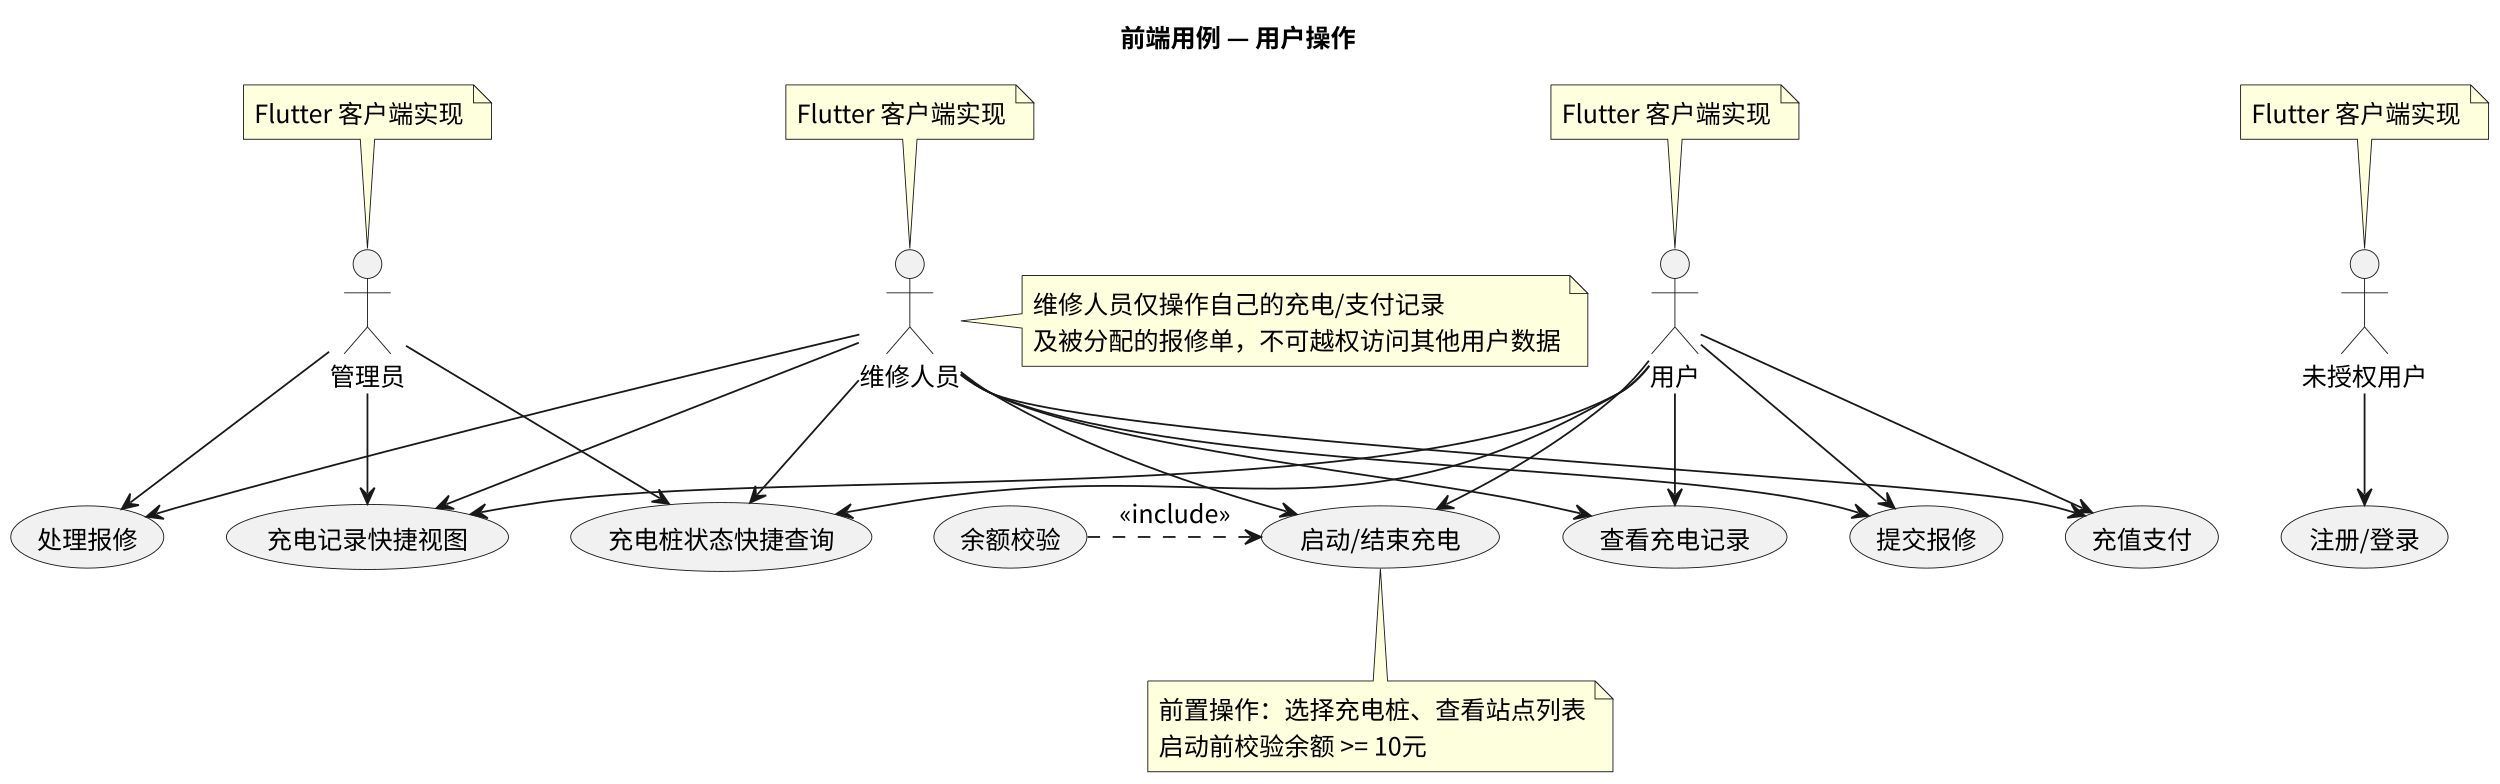
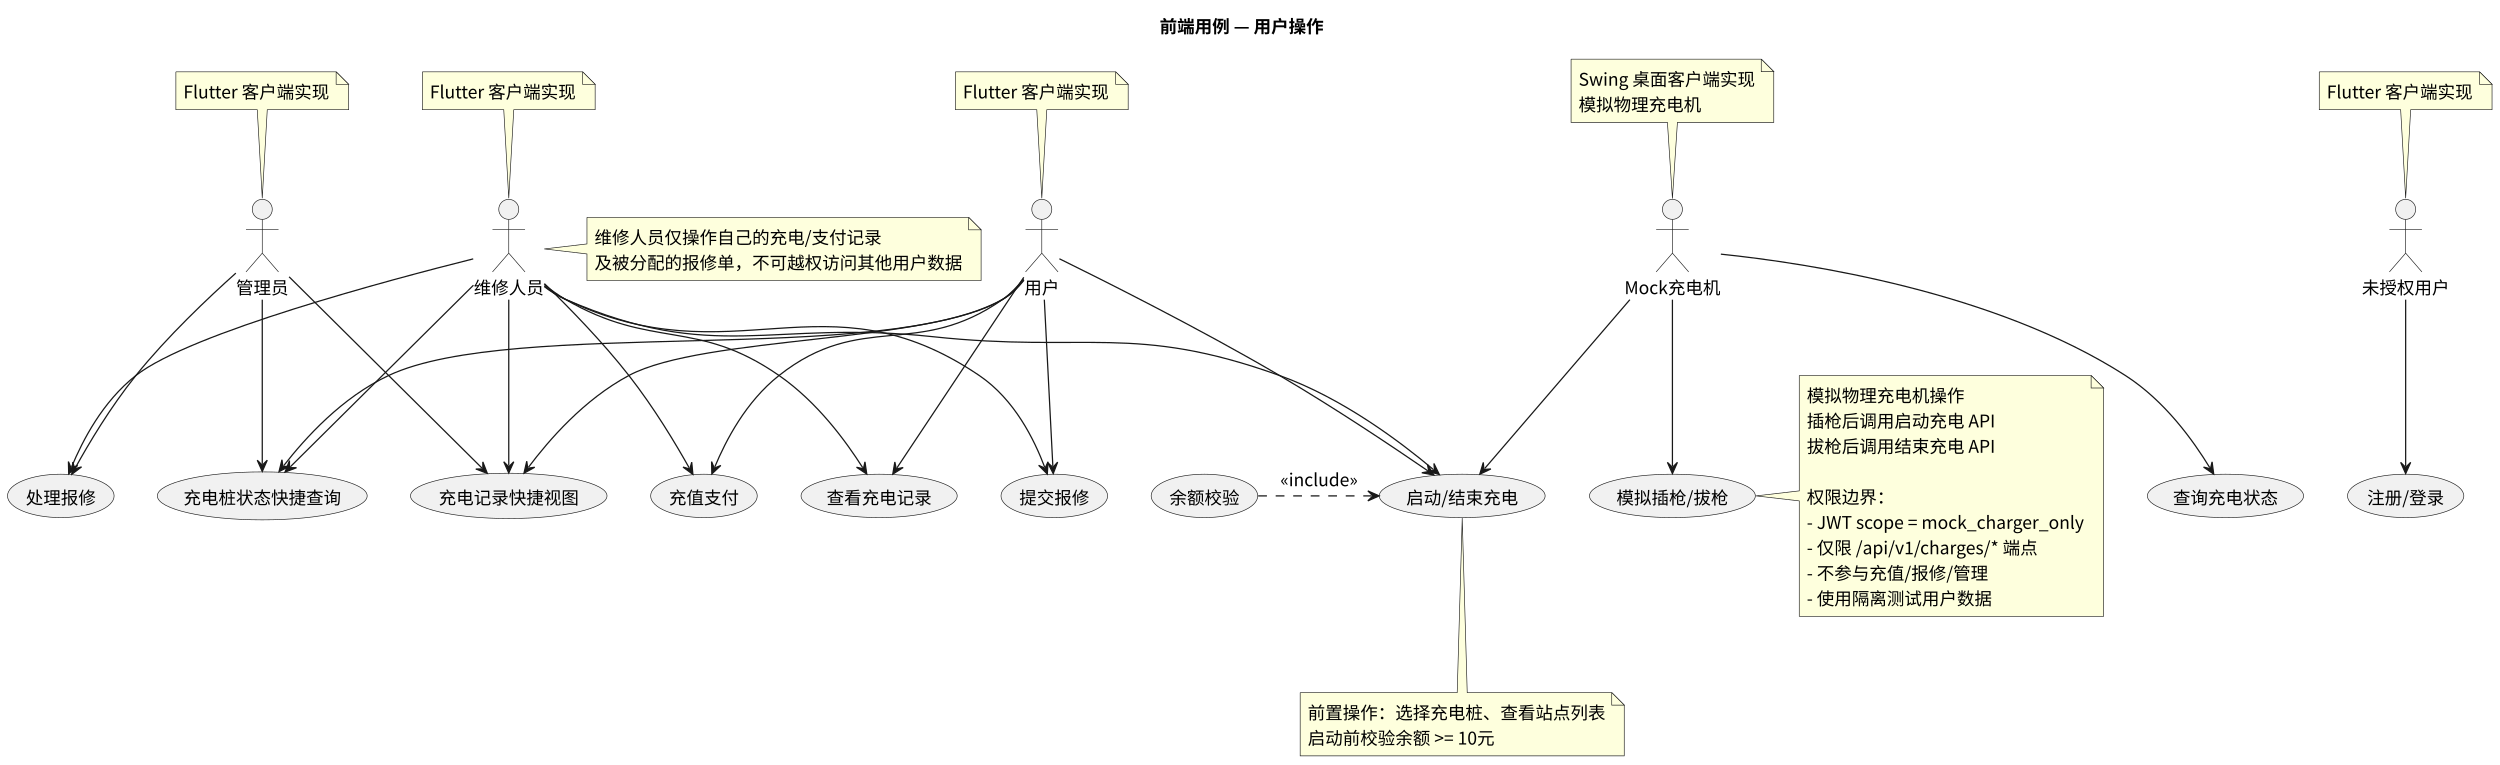
- <svg xmlns="http://www.w3.org/2000/svg" contentStyleType="text/css" data-diagram-type="DESCRIPTION" height="436px" preserveAspectRatio="none" style="width:1392px;height:436px;background:#FFFFFF;" version="1.1" viewBox="0 0 1392 436" width="1392px" zoomAndPan="magnify">
+ <svg xmlns="http://www.w3.org/2000/svg" contentStyleType="text/css" data-diagram-type="DESCRIPTION" height="611px" preserveAspectRatio="none" style="width:1998px;height:611px;background:#FFFFFF;" version="1.1" viewBox="0 0 1998 611" width="1998px" zoomAndPan="magnify">
  <defs />
  <g>
    <g class="title" data-source-line="3">
-       <text fill="#000000" font-family="Noto Sans CJK SC" font-size="14" font-weight="bold" lengthAdjust="spacing" textLength="131.067" x="623.787" y="26.24">前端用例 — 用户操作</text>
+       <text fill="#000000" font-family="Noto Sans CJK SC" font-size="14" font-weight="bold" lengthAdjust="spacing" textLength="131.067" x="926.787" y="26.24">前端用例 — 用户操作</text>
    </g>
    <g class="entity" data-entity="G" data-source-line="6" data-uid="ent0002" id="entity_G">
-       <ellipse cx="1316.6" cy="147.042" fill="#F1F1F1" rx="8" ry="8" style="stroke:#181818;stroke-width:0.5;" />
-       <path d="M1316.6,155.042 L1316.6,182.042 M1303.6,163.042 L1329.6,163.042 M1316.6,182.042 L1303.6,197.042 M1316.6,182.042 L1329.6,197.042" fill="none" style="stroke:#181818;stroke-width:0.5;" />
-       <text fill="#000000" font-family="Noto Sans CJK SC" font-size="14" lengthAdjust="spacing" textLength="70" x="1281.6" y="214.782">未授权用户</text>
+       <ellipse cx="1922.6" cy="167.322" fill="#F1F1F1" rx="8" ry="8" style="stroke:#181818;stroke-width:0.5;" />
+       <path d="M1922.6,175.322 L1922.6,202.322 M1909.6,183.322 L1935.6,183.322 M1922.6,202.322 L1909.6,217.322 M1922.6,202.322 L1935.6,217.322" fill="none" style="stroke:#181818;stroke-width:0.5;" />
+       <text fill="#000000" font-family="Noto Sans CJK SC" font-size="14" lengthAdjust="spacing" textLength="70" x="1887.6" y="235.062">未授权用户</text>
    </g>
    <g class="entity" data-entity="U" data-source-line="7" data-uid="ent0003" id="entity_U">
-       <ellipse cx="932.6" cy="147.042" fill="#F1F1F1" rx="8" ry="8" style="stroke:#181818;stroke-width:0.5;" />
-       <path d="M932.6,155.042 L932.6,182.042 M919.6,163.042 L945.6,163.042 M932.6,182.042 L919.6,197.042 M932.6,182.042 L945.6,197.042" fill="none" style="stroke:#181818;stroke-width:0.5;" />
-       <text fill="#000000" font-family="Noto Sans CJK SC" font-size="14" lengthAdjust="spacing" textLength="28" x="918.6" y="214.782">用户</text>
+       <ellipse cx="832.6" cy="167.322" fill="#F1F1F1" rx="8" ry="8" style="stroke:#181818;stroke-width:0.5;" />
+       <path d="M832.6,175.322 L832.6,202.322 M819.6,183.322 L845.6,183.322 M832.6,202.322 L819.6,217.322 M832.6,202.322 L845.6,217.322" fill="none" style="stroke:#181818;stroke-width:0.5;" />
+       <text fill="#000000" font-family="Noto Sans CJK SC" font-size="14" lengthAdjust="spacing" textLength="28" x="818.6" y="235.062">用户</text>
    </g>
    <g class="entity" data-entity="M" data-source-line="8" data-uid="ent0004" id="entity_M">
-       <ellipse cx="506.6" cy="147.042" fill="#F1F1F1" rx="8" ry="8" style="stroke:#181818;stroke-width:0.5;" />
-       <path d="M506.6,155.042 L506.6,182.042 M493.6,163.042 L519.6,163.042 M506.6,182.042 L493.6,197.042 M506.6,182.042 L519.6,197.042" fill="none" style="stroke:#181818;stroke-width:0.5;" />
-       <text fill="#000000" font-family="Noto Sans CJK SC" font-size="14" lengthAdjust="spacing" textLength="56" x="478.6" y="214.782">维修人员</text>
+       <ellipse cx="406.6" cy="167.322" fill="#F1F1F1" rx="8" ry="8" style="stroke:#181818;stroke-width:0.5;" />
+       <path d="M406.6,175.322 L406.6,202.322 M393.6,183.322 L419.6,183.322 M406.6,202.322 L393.6,217.322 M406.6,202.322 L419.6,217.322" fill="none" style="stroke:#181818;stroke-width:0.5;" />
+       <text fill="#000000" font-family="Noto Sans CJK SC" font-size="14" lengthAdjust="spacing" textLength="56" x="378.6" y="235.062">维修人员</text>
    </g>
    <g class="entity" data-entity="A" data-source-line="9" data-uid="ent0005" id="entity_A">
-       <ellipse cx="204.6" cy="147.042" fill="#F1F1F1" rx="8" ry="8" style="stroke:#181818;stroke-width:0.5;" />
-       <path d="M204.6,155.042 L204.6,182.042 M191.6,163.042 L217.6,163.042 M204.6,182.042 L191.6,197.042 M204.6,182.042 L217.6,197.042" fill="none" style="stroke:#181818;stroke-width:0.5;" />
-       <text fill="#000000" font-family="Noto Sans CJK SC" font-size="14" lengthAdjust="spacing" textLength="42" x="183.6" y="214.782">管理员</text>
-     </g>
-     <g class="entity" data-entity="GMN6" data-source-line="11" data-uid="ent0007" id="entity_GMN6">
-       <path d="M1247.56,47.272 L1247.56,77.544 A0,0 0 0 0 1247.56,77.544 L1312.6,77.544 L1316.6,138.322 L1320.6,77.544 L1385.641,77.544 A0,0 0 0 0 1385.641,77.544 L1385.641,57.272 L1375.641,47.272 L1247.56,47.272 A0,0 0 0 0 1247.56,47.272" fill="#FEFFDD" style="stroke:#181818;stroke-width:0.5;" />
-       <path d="M1375.641,47.272 L1375.641,57.272 L1385.641,57.272 L1375.641,47.272" fill="#FEFFDD" style="stroke:#181818;stroke-width:0.5;" />
-       <text fill="#000000" font-family="Noto Sans CJK SC" font-size="14" lengthAdjust="spacing" textLength="117.082" x="1253.56" y="68.512">Flutter 客户端实现</text>
-     </g>
-     <g class="entity" data-entity="GMN9" data-source-line="12" data-uid="ent0010" id="entity_GMN9">
-       <path d="M863.56,47.272 L863.56,77.544 A0,0 0 0 0 863.56,77.544 L928.6,77.544 L932.6,138.322 L936.6,77.544 L1001.641,77.544 A0,0 0 0 0 1001.641,77.544 L1001.641,57.272 L991.641,47.272 L863.56,47.272 A0,0 0 0 0 863.56,47.272" fill="#FEFFDD" style="stroke:#181818;stroke-width:0.5;" />
-       <path d="M991.641,47.272 L991.641,57.272 L1001.641,57.272 L991.641,47.272" fill="#FEFFDD" style="stroke:#181818;stroke-width:0.5;" />
-       <text fill="#000000" font-family="Noto Sans CJK SC" font-size="14" lengthAdjust="spacing" textLength="117.082" x="869.56" y="68.512">Flutter 客户端实现</text>
-     </g>
-     <g class="entity" data-entity="GMN12" data-source-line="13" data-uid="ent0013" id="entity_GMN12">
-       <path d="M437.56,47.272 L437.56,77.544 A0,0 0 0 0 437.56,77.544 L502.6,77.544 L506.6,138.322 L510.6,77.544 L575.641,77.544 A0,0 0 0 0 575.641,77.544 L575.641,57.272 L565.641,47.272 L437.56,47.272 A0,0 0 0 0 437.56,47.272" fill="#FEFFDD" style="stroke:#181818;stroke-width:0.5;" />
-       <path d="M565.641,47.272 L565.641,57.272 L575.641,57.272 L565.641,47.272" fill="#FEFFDD" style="stroke:#181818;stroke-width:0.5;" />
-       <text fill="#000000" font-family="Noto Sans CJK SC" font-size="14" lengthAdjust="spacing" textLength="117.082" x="443.56" y="68.512">Flutter 客户端实现</text>
-     </g>
-     <g class="entity" data-entity="GMN15" data-source-line="14" data-uid="ent0016" id="entity_GMN15">
-       <path d="M135.56,47.272 L135.56,77.544 A0,0 0 0 0 135.56,77.544 L200.6,77.544 L204.6,138.322 L208.6,77.544 L273.642,77.544 A0,0 0 0 0 273.642,77.544 L273.642,57.272 L263.642,47.272 L135.56,47.272 A0,0 0 0 0 135.56,47.272" fill="#FEFFDD" style="stroke:#181818;stroke-width:0.5;" />
-       <path d="M263.642,47.272 L263.642,57.272 L273.642,57.272 L263.642,47.272" fill="#FEFFDD" style="stroke:#181818;stroke-width:0.5;" />
-       <text fill="#000000" font-family="Noto Sans CJK SC" font-size="14" lengthAdjust="spacing" textLength="117.082" x="141.56" y="68.512">Flutter 客户端实现</text>
-     </g>
-     <g class="entity" data-entity="LOG" data-source-line="16" data-uid="ent0018" id="entity_LOG">
-       <ellipse cx="1316.598" cy="298.996" fill="#F1F1F1" rx="46.478" ry="17.334" style="stroke:#181818;stroke-width:0.5;" />
-       <text fill="#000000" font-family="Noto Sans CJK SC" font-size="14" lengthAdjust="spacing" textLength="61.488" x="1285.854" y="305.632">注册/登录</text>
-     </g>
-     <g class="entity" data-entity="CS" data-source-line="17" data-uid="ent0019" id="entity_CS">
-       <ellipse cx="768.597" cy="298.996" fill="#F1F1F1" rx="66.277" ry="17.334" style="stroke:#181818;stroke-width:0.5;" />
-       <text fill="#000000" font-family="Noto Sans CJK SC" font-size="14" lengthAdjust="spacing" textLength="89.488" x="723.854" y="305.632">启动/结束充电</text>
-     </g>
-     <g class="entity" data-entity="BC" data-source-line="18" data-uid="ent0020" id="entity_BC">
-       <ellipse cx="562.598" cy="298.996" fill="#F1F1F1" rx="42.598" ry="17.334" style="stroke:#181818;stroke-width:0.5;" />
-       <text fill="#000000" font-family="Noto Sans CJK SC" font-size="14" lengthAdjust="spacing" textLength="56" x="534.598" y="305.632">余额校验</text>
-     </g>
-     <g class="entity" data-entity="PAY" data-source-line="19" data-uid="ent0021" id="entity_PAY">
-       <ellipse cx="1192.598" cy="298.996" fill="#F1F1F1" rx="42.598" ry="17.334" style="stroke:#181818;stroke-width:0.5;" />
-       <text fill="#000000" font-family="Noto Sans CJK SC" font-size="14" lengthAdjust="spacing" textLength="56" x="1164.598" y="305.632">充值支付</text>
-     </g>
-     <g class="entity" data-entity="VCR" data-source-line="20" data-uid="ent0022" id="entity_VCR">
-       <ellipse cx="932.597" cy="298.996" fill="#F1F1F1" rx="62.397" ry="17.334" style="stroke:#181818;stroke-width:0.5;" />
-       <text fill="#000000" font-family="Noto Sans CJK SC" font-size="14" lengthAdjust="spacing" textLength="84" x="890.597" y="305.632">查看充电记录</text>
-     </g>
-     <g class="entity" data-entity="SRT" data-source-line="21" data-uid="ent0023" id="entity_SRT">
-       <ellipse cx="1072.598" cy="298.996" fill="#F1F1F1" rx="42.598" ry="17.334" style="stroke:#181818;stroke-width:0.5;" />
-       <text fill="#000000" font-family="Noto Sans CJK SC" font-size="14" lengthAdjust="spacing" textLength="56" x="1044.598" y="305.632">提交报修</text>
-     </g>
-     <g class="entity" data-entity="HR" data-source-line="22" data-uid="ent0024" id="entity_HR">
-       <ellipse cx="48.598" cy="298.996" fill="#F1F1F1" rx="42.598" ry="17.334" style="stroke:#181818;stroke-width:0.5;" />
-       <text fill="#000000" font-family="Noto Sans CJK SC" font-size="14" lengthAdjust="spacing" textLength="56" x="20.598" y="305.632">处理报修</text>
-     </g>
-     <g class="entity" data-entity="QV" data-source-line="23" data-uid="ent0025" id="entity_QV">
-       <ellipse cx="204.598" cy="298.987" fill="#F1F1F1" rx="78.528" ry="18.105" style="stroke:#181818;stroke-width:0.5;" />
-       <text fill="#000000" font-family="Noto Sans CJK SC" font-size="14" lengthAdjust="spacing" textLength="111.999" x="148.598" y="305.623">充电记录快捷视图</text>
-     </g>
-     <g class="entity" data-entity="QC" data-source-line="24" data-uid="ent0026" id="entity_QC">
-       <ellipse cx="401.604" cy="298.993" fill="#F1F1F1" rx="83.854" ry="19.171" style="stroke:#181818;stroke-width:0.5;" />
-       <text fill="#000000" font-family="Noto Sans CJK SC" font-size="14" lengthAdjust="spacing" textLength="125.999" x="338.604" y="305.629">充电桩状态快捷查询</text>
-     </g>
-     <g class="entity" data-entity="GMN39" data-source-line="38" data-uid="ent0040" id="entity_GMN39">
-       <path d="M569.1,153.412 L569.1,174.682 L534.96,178.682 L569.1,182.682 L569.1,203.956 A0,0 0 0 0 569.1,203.956 L884.099,203.956 A0,0 0 0 0 884.099,203.956 L884.099,163.412 L874.099,153.412 L569.1,153.412 A0,0 0 0 0 569.1,153.412" fill="#FEFFDD" style="stroke:#181818;stroke-width:0.5;" />
-       <path d="M874.099,153.412 L874.099,163.412 L884.099,163.412 L874.099,153.412" fill="#FEFFDD" style="stroke:#181818;stroke-width:0.5;" />
-       <text fill="#000000" font-family="Noto Sans CJK SC" font-size="14" lengthAdjust="spacing" textLength="229.487" x="575.1" y="174.652">维修人员仅操作自己的充电/支付记录</text>
-       <text fill="#000000" font-family="Noto Sans CJK SC" font-size="14" lengthAdjust="spacing" textLength="293.999" x="575.1" y="194.924">及被分配的报修单，不可越权访问其他用户数据</text>
-     </g>
-     <g class="entity" data-entity="GMN44" data-source-line="40" data-uid="ent0045" id="entity_GMN44">
-       <path d="M639.1,379.162 L639.1,429.706 A0,0 0 0 0 639.1,429.706 L898.099,429.706 A0,0 0 0 0 898.099,429.706 L898.099,389.162 L888.099,379.162 L772.6,379.162 L768.6,316.612 L764.6,379.162 L639.1,379.162 A0,0 0 0 0 639.1,379.162" fill="#FEFFDD" style="stroke:#181818;stroke-width:0.5;" />
-       <path d="M888.099,379.162 L888.099,389.162 L898.099,389.162 L888.099,379.162" fill="#FEFFDD" style="stroke:#181818;stroke-width:0.5;" />
-       <text fill="#000000" font-family="Noto Sans CJK SC" font-size="14" lengthAdjust="spacing" textLength="237.999" x="645.1" y="400.402">前置操作：选择充电桩、查看站点列表</text>
-       <text fill="#000000" font-family="Noto Sans CJK SC" font-size="14" lengthAdjust="spacing" textLength="149.351" x="645.1" y="420.674">启动前校验余额 &gt;= 10元</text>
-     </g>
-     <g class="link" data-entity-1="G" data-entity-2="LOG" data-source-line="26" data-uid="lnk27" id="link_G_LOG">
-       <path d="M1316.6,219.072 C1316.6,240.182 1316.6,259.082 1316.6,275.182" fill="none" id="G-to-LOG" style="stroke:#181818;stroke-width:1;" />
-       <polygon fill="#181818" points="1316.6,281.182,1320.6,272.182,1316.6,276.182,1312.6,272.182,1316.6,281.182" style="stroke:#181818;stroke-width:1;" />
-     </g>
-     <g class="link" data-entity-1="U" data-entity-2="CS" data-source-line="27" data-uid="lnk28" id="link_U_CS">
-       <path d="M918.12,200.822 C913.29,207.032 907.6,213.562 901.6,218.812 C870.36,246.162 833.755,266.665 805.385,280.745" fill="none" id="U-to-CS" style="stroke:#181818;stroke-width:1;" />
-       <polygon fill="#181818" points="800.01,283.412,809.85,282.994,804.489,281.189,806.293,275.828,800.01,283.412" style="stroke:#181818;stroke-width:1;" />
-     </g>
-     <g class="link" data-entity-1="U" data-entity-2="PAY" data-source-line="28" data-uid="lnk29" id="link_U_PAY">
-       <path d="M946.95,186.212 C988.57,205.152 1104.419,257.867 1159.439,282.897" fill="none" id="U-to-PAY" style="stroke:#181818;stroke-width:1;" />
-       <polygon fill="#181818" points="1164.9,285.382,1158.364,278.014,1160.349,283.312,1155.052,285.296,1164.9,285.382" style="stroke:#181818;stroke-width:1;" />
-     </g>
-     <g class="link" data-entity-1="U" data-entity-2="VCR" data-source-line="29" data-uid="lnk30" id="link_U_VCR">
-       <path d="M932.6,219.072 C932.6,240.182 932.6,259.082 932.6,275.182" fill="none" id="U-to-VCR" style="stroke:#181818;stroke-width:1;" />
-       <polygon fill="#181818" points="932.6,281.182,936.6,272.182,932.6,276.182,928.6,272.182,932.6,281.182" style="stroke:#181818;stroke-width:1;" />
-     </g>
-     <g class="link" data-entity-1="U" data-entity-2="SRT" data-source-line="30" data-uid="lnk31" id="link_U_SRT">
-       <path d="M947.05,191.892 C972.9,213.742 1022.367,255.539 1050.367,279.199" fill="none" id="U-to-SRT" style="stroke:#181818;stroke-width:1;" />
-       <polygon fill="#181818" points="1054.95,283.072,1050.657,274.208,1051.131,279.845,1045.494,280.318,1054.95,283.072" style="stroke:#181818;stroke-width:1;" />
-     </g>
-     <g class="link" data-entity-1="U" data-entity-2="QV" data-source-line="31" data-uid="lnk32" id="link_U_QV">
-       <path d="M918.39,203.802 C913.78,209.642 908.14,215.232 901.6,218.812 C783.86,283.292 433.45,260.542 300.6,279.812 C288.09,281.632 280.63,282.841 267.98,285.18" fill="none" id="U-to-QV" style="stroke:#181818;stroke-width:1;" />
-       <polygon fill="#181818" points="262.08,286.272,271.657,288.568,266.997,285.362,270.202,280.702,262.08,286.272" style="stroke:#181818;stroke-width:1;" />
-     </g>
-     <g class="link" data-entity-1="U" data-entity-2="QC" data-source-line="32" data-uid="lnk33" id="link_U_QC">
-       <path d="M918.27,203.582 C913.66,209.422 908.04,215.072 901.6,218.812 C746.48,308.932 679.56,250.372 502.6,279.812 C490.65,281.802 483.827,282.971 471.577,285.151" fill="none" id="U-to-QC" style="stroke:#181818;stroke-width:1;" />
-       <polygon fill="#181818" points="465.67,286.202,475.232,288.563,470.593,285.326,473.83,280.687,465.67,286.202" style="stroke:#181818;stroke-width:1;" />
-     </g>
-     <g class="link" data-entity-1="M" data-entity-2="CS" data-source-line="33" data-uid="lnk34" id="link_M_CS">
-       <path d="M534.93,207.022 C540.22,211.322 545.89,215.452 551.6,218.812 C606.35,251.102 670.707,272.163 716.187,284.733" fill="none" id="M-to-CS" style="stroke:#181818;stroke-width:1;" />
-       <polygon fill="#181818" points="721.97,286.332,714.361,280.079,717.151,285,712.23,287.79,721.97,286.332" style="stroke:#181818;stroke-width:1;" />
-     </g>
-     <g class="link" data-entity-1="M" data-entity-2="PAY" data-source-line="34" data-uid="lnk35" id="link_M_PAY">
-       <path d="M535.07,208.822 C540.22,212.762 545.81,216.302 551.6,218.812 C611.12,244.702 1068.97,266.962 1132.6,279.812 C1141.88,281.692 1146.04,282.644 1155.07,285.394" fill="none" id="M-to-PAY" style="stroke:#181818;stroke-width:1;" />
-       <polygon fill="#181818" points="1160.81,287.142,1153.366,280.693,1156.027,285.685,1151.035,288.346,1160.81,287.142" style="stroke:#181818;stroke-width:1;" />
-     </g>
-     <g class="link" data-entity-1="M" data-entity-2="VCR" data-source-line="35" data-uid="lnk36" id="link_M_VCR">
-       <path d="M535.04,208.152 C540.23,212.222 545.84,215.982 551.6,218.812 C612.82,248.982 785.87,265.482 852.6,279.812 C863.32,282.122 868.979,283.355 879.828,285.815" fill="none" id="M-to-VCR" style="stroke:#181818;stroke-width:1;" />
-       <polygon fill="#181818" points="885.68,287.142,877.787,281.251,880.804,286.036,876.018,289.053,885.68,287.142" style="stroke:#181818;stroke-width:1;" />
-     </g>
-     <g class="link" data-entity-1="M" data-entity-2="SRT" data-source-line="36" data-uid="lnk37" id="link_M_SRT">
-       <path d="M534.88,208.492 C540.09,212.522 545.75,216.182 551.6,218.812 C645.8,261.302 911.59,257.992 1012.6,279.812 C1021.75,281.792 1025.777,282.753 1034.727,285.463" fill="none" id="M-to-SRT" style="stroke:#181818;stroke-width:1;" />
-       <polygon fill="#181818" points="1040.47,287.202,1033.015,280.765,1035.685,285.753,1030.697,288.422,1040.47,287.202" style="stroke:#181818;stroke-width:1;" />
-     </g>
-     <g class="link" data-entity-1="M" data-entity-2="HR" data-source-line="37" data-uid="lnk38" id="link_M_HR">
-       <path d="M478.49,186.262 C413.26,201.652 246.61,241.582 108.6,279.812 C99.79,282.262 96.042,283.31 87.272,285.97" fill="none" id="M-to-HR" style="stroke:#181818;stroke-width:1;" />
-       <polygon fill="#181818" points="81.53,287.712,91.304,288.928,86.315,286.261,88.982,281.272,81.53,287.712" style="stroke:#181818;stroke-width:1;" />
-     </g>
-     <g class="link" data-entity-1="BC" data-entity-2="CS" data-source-line="39" data-uid="lnk43" id="link_BC_CS">
-       <path d="M605.53,298.992 C633.48,298.992 664.49,298.992 696.19,298.992" fill="none" id="BC-to-CS" style="stroke:#181818;stroke-width:1;stroke-dasharray:7,7;" />
-       <polygon fill="#181818" points="702.19,298.992,693.19,294.992,697.19,298.992,693.19,302.992,702.19,298.992" style="stroke:#181818;stroke-width:1;" />
-       <text fill="#000000" font-family="Noto Sans CJK SC" font-size="14" lengthAdjust="spacing" textLength="61.852" x="623.26" y="291.232">«include»</text>
-     </g>
-     <g class="link" data-entity-1="M" data-entity-2="QV" data-source-line="41" data-uid="lnk47" id="link_M_QV">
-       <path d="M478.19,190.812 C423.71,212.152 310.117,256.654 248.607,280.744" fill="none" id="M-to-QV" style="stroke:#181818;stroke-width:1;" />
-       <polygon fill="#181818" points="243.02,282.932,252.859,283.374,247.676,281.108,249.941,275.925,243.02,282.932" style="stroke:#181818;stroke-width:1;" />
-     </g>
-     <g class="link" data-entity-1="M" data-entity-2="QC" data-source-line="42" data-uid="lnk48" id="link_M_QC">
-       <path d="M478.18,211.692 C458.75,233.592 437.673,257.345 421.613,275.435" fill="none" id="M-to-QC" style="stroke:#181818;stroke-width:1;" />
-       <polygon fill="#181818" points="417.63,279.922,426.596,275.847,420.95,276.183,420.614,270.536,417.63,279.922" style="stroke:#181818;stroke-width:1;" />
-     </g>
-     <g class="link" data-entity-1="A" data-entity-2="HR" data-source-line="43" data-uid="lnk49" id="link_A_HR">
-       <path d="M183.23,195.882 C152.69,219.042 101.801,257.647 72.531,279.837" fill="none" id="A-to-HR" style="stroke:#181818;stroke-width:1;" />
-       <polygon fill="#181818" points="67.75,283.462,77.338,281.212,71.734,280.441,72.505,274.837,67.75,283.462" style="stroke:#181818;stroke-width:1;" />
-     </g>
-     <g class="link" data-entity-1="A" data-entity-2="QV" data-source-line="44" data-uid="lnk50" id="link_A_QV">
-       <path d="M204.6,219.072 C204.6,239.912 204.6,258.442 204.6,274.562" fill="none" id="A-to-QV" style="stroke:#181818;stroke-width:1;" />
-       <polygon fill="#181818" points="204.6,280.562,208.6,271.562,204.6,275.562,200.6,271.562,204.6,280.562" style="stroke:#181818;stroke-width:1;" />
-     </g>
-     <g class="link" data-entity-1="A" data-entity-2="QC" data-source-line="45" data-uid="lnk51" id="link_A_QC">
-       <path d="M226.06,192.562 C261.56,213.882 327.417,253.432 367.387,277.442" fill="none" id="A-to-QC" style="stroke:#181818;stroke-width:1;" />
-       <polygon fill="#181818" points="372.53,280.532,366.875,272.469,368.244,277.957,362.755,279.326,372.53,280.532" style="stroke:#181818;stroke-width:1;" />
+       <ellipse cx="209.6" cy="167.322" fill="#F1F1F1" rx="8" ry="8" style="stroke:#181818;stroke-width:0.5;" />
+       <path d="M209.6,175.322 L209.6,202.322 M196.6,183.322 L222.6,183.322 M209.6,202.322 L196.6,217.322 M209.6,202.322 L222.6,217.322" fill="none" style="stroke:#181818;stroke-width:0.5;" />
+       <text fill="#000000" font-family="Noto Sans CJK SC" font-size="14" lengthAdjust="spacing" textLength="42" x="188.6" y="235.062">管理员</text>
+     </g>
+     <g class="entity" data-entity="MC" data-source-line="10" data-uid="ent0006" id="entity_MC">
+       <ellipse cx="1336.6" cy="167.322" fill="#F1F1F1" rx="8" ry="8" style="stroke:#181818;stroke-width:0.5;" />
+       <path d="M1336.6,175.322 L1336.6,202.322 M1323.6,183.322 L1349.6,183.322 M1336.6,202.322 L1323.6,217.322 M1336.6,202.322 L1349.6,217.322" fill="none" style="stroke:#181818;stroke-width:0.5;" />
+       <text fill="#000000" font-family="Noto Sans CJK SC" font-size="14" lengthAdjust="spacing" textLength="76.72" x="1298.24" y="235.062">Mock充电机</text>
+     </g>
+     <g class="entity" data-entity="GMN7" data-source-line="12" data-uid="ent0008" id="entity_GMN7">
+       <path d="M1853.56,57.412 L1853.56,87.684 A0,0 0 0 0 1853.56,87.684 L1918.6,87.684 L1922.6,158.412 L1926.6,87.684 L1991.641,87.684 A0,0 0 0 0 1991.641,87.684 L1991.641,67.412 L1981.641,57.412 L1853.56,57.412 A0,0 0 0 0 1853.56,57.412" fill="#FEFFDD" style="stroke:#181818;stroke-width:0.5;" />
+       <path d="M1981.641,57.412 L1981.641,67.412 L1991.641,67.412 L1981.641,57.412" fill="#FEFFDD" style="stroke:#181818;stroke-width:0.5;" />
+       <text fill="#000000" font-family="Noto Sans CJK SC" font-size="14" lengthAdjust="spacing" textLength="117.082" x="1859.56" y="78.652">Flutter 客户端实现</text>
+     </g>
+     <g class="entity" data-entity="GMN10" data-source-line="13" data-uid="ent0011" id="entity_GMN10">
+       <path d="M763.56,57.412 L763.56,87.684 A0,0 0 0 0 763.56,87.684 L828.6,87.684 L832.6,158.412 L836.6,87.684 L901.641,87.684 A0,0 0 0 0 901.641,87.684 L901.641,67.412 L891.641,57.412 L763.56,57.412 A0,0 0 0 0 763.56,57.412" fill="#FEFFDD" style="stroke:#181818;stroke-width:0.5;" />
+       <path d="M891.641,57.412 L891.641,67.412 L901.641,67.412 L891.641,57.412" fill="#FEFFDD" style="stroke:#181818;stroke-width:0.5;" />
+       <text fill="#000000" font-family="Noto Sans CJK SC" font-size="14" lengthAdjust="spacing" textLength="117.082" x="769.56" y="78.652">Flutter 客户端实现</text>
+     </g>
+     <g class="entity" data-entity="GMN13" data-source-line="14" data-uid="ent0014" id="entity_GMN13">
+       <path d="M337.56,57.412 L337.56,87.684 A0,0 0 0 0 337.56,87.684 L402.6,87.684 L406.6,158.412 L410.6,87.684 L475.642,87.684 A0,0 0 0 0 475.642,87.684 L475.642,67.412 L465.642,57.412 L337.56,57.412 A0,0 0 0 0 337.56,57.412" fill="#FEFFDD" style="stroke:#181818;stroke-width:0.5;" />
+       <path d="M465.642,57.412 L465.642,67.412 L475.642,67.412 L465.642,57.412" fill="#FEFFDD" style="stroke:#181818;stroke-width:0.5;" />
+       <text fill="#000000" font-family="Noto Sans CJK SC" font-size="14" lengthAdjust="spacing" textLength="117.082" x="343.56" y="78.652">Flutter 客户端实现</text>
+     </g>
+     <g class="entity" data-entity="GMN16" data-source-line="15" data-uid="ent0017" id="entity_GMN16">
+       <path d="M140.56,57.412 L140.56,87.684 A0,0 0 0 0 140.56,87.684 L205.6,87.684 L209.6,158.412 L213.6,87.684 L278.642,87.684 A0,0 0 0 0 278.642,87.684 L278.642,67.412 L268.642,57.412 L140.56,57.412 A0,0 0 0 0 140.56,57.412" fill="#FEFFDD" style="stroke:#181818;stroke-width:0.5;" />
+       <path d="M268.642,57.412 L268.642,67.412 L278.642,67.412 L268.642,57.412" fill="#FEFFDD" style="stroke:#181818;stroke-width:0.5;" />
+       <text fill="#000000" font-family="Noto Sans CJK SC" font-size="14" lengthAdjust="spacing" textLength="117.082" x="146.56" y="78.652">Flutter 客户端实现</text>
+     </g>
+     <g class="entity" data-entity="GMN19" data-source-line="16" data-uid="ent0020" id="entity_GMN19">
+       <path d="M1255.6,47.272 L1255.6,97.816 A0,0 0 0 0 1255.6,97.816 L1332.6,97.816 L1336.6,158.732 L1340.6,97.816 L1417.593,97.816 A0,0 0 0 0 1417.593,97.816 L1417.593,57.272 L1407.593,47.272 L1255.6,47.272 A0,0 0 0 0 1255.6,47.272" fill="#FEFFDD" style="stroke:#181818;stroke-width:0.5;" />
+       <path d="M1407.593,47.272 L1407.593,57.272 L1417.593,57.272 L1407.593,47.272" fill="#FEFFDD" style="stroke:#181818;stroke-width:0.5;" />
+       <text fill="#000000" font-family="Noto Sans CJK SC" font-size="14" lengthAdjust="spacing" textLength="140.993" x="1261.6" y="68.512">Swing 桌面客户端实现</text>
+       <text fill="#000000" font-family="Noto Sans CJK SC" font-size="14" lengthAdjust="spacing" textLength="98" x="1261.6" y="88.784">模拟物理充电机</text>
+     </g>
+     <g class="entity" data-entity="LOG" data-source-line="18" data-uid="ent0022" id="entity_LOG">
+       <ellipse cx="1922.598" cy="396.316" fill="#F1F1F1" rx="46.478" ry="17.334" style="stroke:#181818;stroke-width:0.5;" />
+       <text fill="#000000" font-family="Noto Sans CJK SC" font-size="14" lengthAdjust="spacing" textLength="61.488" x="1891.854" y="402.952">注册/登录</text>
+     </g>
+     <g class="entity" data-entity="CS" data-source-line="19" data-uid="ent0023" id="entity_CS">
+       <ellipse cx="1168.597" cy="396.316" fill="#F1F1F1" rx="66.277" ry="17.334" style="stroke:#181818;stroke-width:0.5;" />
+       <text fill="#000000" font-family="Noto Sans CJK SC" font-size="14" lengthAdjust="spacing" textLength="89.488" x="1123.853" y="402.952">启动/结束充电</text>
+     </g>
+     <g class="entity" data-entity="BC" data-source-line="20" data-uid="ent0024" id="entity_BC">
+       <ellipse cx="962.598" cy="396.316" fill="#F1F1F1" rx="42.598" ry="17.334" style="stroke:#181818;stroke-width:0.5;" />
+       <text fill="#000000" font-family="Noto Sans CJK SC" font-size="14" lengthAdjust="spacing" textLength="56" x="934.598" y="402.952">余额校验</text>
+     </g>
+     <g class="entity" data-entity="PAY" data-source-line="21" data-uid="ent0025" id="entity_PAY">
+       <ellipse cx="562.598" cy="396.316" fill="#F1F1F1" rx="42.598" ry="17.334" style="stroke:#181818;stroke-width:0.5;" />
+       <text fill="#000000" font-family="Noto Sans CJK SC" font-size="14" lengthAdjust="spacing" textLength="56" x="534.598" y="402.952">充值支付</text>
+     </g>
+     <g class="entity" data-entity="VCR" data-source-line="22" data-uid="ent0026" id="entity_VCR">
+       <ellipse cx="702.597" cy="396.316" fill="#F1F1F1" rx="62.397" ry="17.334" style="stroke:#181818;stroke-width:0.5;" />
+       <text fill="#000000" font-family="Noto Sans CJK SC" font-size="14" lengthAdjust="spacing" textLength="84" x="660.597" y="402.952">查看充电记录</text>
+     </g>
+     <g class="entity" data-entity="SRT" data-source-line="23" data-uid="ent0027" id="entity_SRT">
+       <ellipse cx="842.598" cy="396.316" fill="#F1F1F1" rx="42.598" ry="17.334" style="stroke:#181818;stroke-width:0.5;" />
+       <text fill="#000000" font-family="Noto Sans CJK SC" font-size="14" lengthAdjust="spacing" textLength="56" x="814.598" y="402.952">提交报修</text>
+     </g>
+     <g class="entity" data-entity="HR" data-source-line="24" data-uid="ent0028" id="entity_HR">
+       <ellipse cx="48.598" cy="396.316" fill="#F1F1F1" rx="42.598" ry="17.334" style="stroke:#181818;stroke-width:0.5;" />
+       <text fill="#000000" font-family="Noto Sans CJK SC" font-size="14" lengthAdjust="spacing" textLength="56" x="20.598" y="402.952">处理报修</text>
+     </g>
+     <g class="entity" data-entity="QV" data-source-line="25" data-uid="ent0029" id="entity_QV">
+       <ellipse cx="406.598" cy="396.307" fill="#F1F1F1" rx="78.528" ry="18.105" style="stroke:#181818;stroke-width:0.5;" />
+       <text fill="#000000" font-family="Noto Sans CJK SC" font-size="14" lengthAdjust="spacing" textLength="111.999" x="350.598" y="402.943">充电记录快捷视图</text>
+     </g>
+     <g class="entity" data-entity="QC" data-source-line="26" data-uid="ent0030" id="entity_QC">
+       <ellipse cx="209.604" cy="396.313" fill="#F1F1F1" rx="83.854" ry="19.171" style="stroke:#181818;stroke-width:0.5;" />
+       <text fill="#000000" font-family="Noto Sans CJK SC" font-size="14" lengthAdjust="spacing" textLength="125.999" x="146.605" y="402.949">充电桩状态快捷查询</text>
+     </g>
+     <g class="entity" data-entity="MOC" data-source-line="27" data-uid="ent0031" id="entity_MOC">
+       <ellipse cx="1336.597" cy="396.316" fill="#F1F1F1" rx="66.277" ry="17.334" style="stroke:#181818;stroke-width:0.5;" />
+       <text fill="#000000" font-family="Noto Sans CJK SC" font-size="14" lengthAdjust="spacing" textLength="89.488" x="1291.853" y="402.952">模拟插枪/拔枪</text>
+     </g>
+     <g class="entity" data-entity="QCS" data-source-line="28" data-uid="ent0032" id="entity_QCS">
+       <ellipse cx="1778.597" cy="396.316" fill="#F1F1F1" rx="62.397" ry="17.334" style="stroke:#181818;stroke-width:0.5;" />
+       <text fill="#000000" font-family="Noto Sans CJK SC" font-size="14" lengthAdjust="spacing" textLength="84" x="1736.597" y="402.952">查询充电状态</text>
+     </g>
+     <g class="entity" data-entity="GMN45" data-source-line="42" data-uid="ent0046" id="entity_GMN45">
+       <path d="M469.1,173.682 L469.1,194.952 L434.96,198.952 L469.1,202.952 L469.1,224.226 A0,0 0 0 0 469.1,224.226 L784.099,224.226 A0,0 0 0 0 784.099,224.226 L784.099,183.682 L774.099,173.682 L469.1,173.682 A0,0 0 0 0 469.1,173.682" fill="#FEFFDD" style="stroke:#181818;stroke-width:0.5;" />
+       <path d="M774.099,173.682 L774.099,183.682 L784.099,183.682 L774.099,173.682" fill="#FEFFDD" style="stroke:#181818;stroke-width:0.5;" />
+       <text fill="#000000" font-family="Noto Sans CJK SC" font-size="14" lengthAdjust="spacing" textLength="229.487" x="475.1" y="194.922">维修人员仅操作自己的充电/支付记录</text>
+       <text fill="#000000" font-family="Noto Sans CJK SC" font-size="14" lengthAdjust="spacing" textLength="293.999" x="475.1" y="215.194">及被分配的报修单，不可越权访问其他用户数据</text>
+     </g>
+     <g class="entity" data-entity="GMN50" data-source-line="44" data-uid="ent0051" id="entity_GMN50">
+       <path d="M1039.1,553.542 L1039.1,604.086 A0,0 0 0 0 1039.1,604.086 L1298.099,604.086 A0,0 0 0 0 1298.099,604.086 L1298.099,563.542 L1288.099,553.542 L1172.6,553.542 L1168.6,413.972 L1164.6,553.542 L1039.1,553.542 A0,0 0 0 0 1039.1,553.542" fill="#FEFFDD" style="stroke:#181818;stroke-width:0.5;" />
+       <path d="M1288.099,553.542 L1288.099,563.542 L1298.099,563.542 L1288.099,553.542" fill="#FEFFDD" style="stroke:#181818;stroke-width:0.5;" />
+       <text fill="#000000" font-family="Noto Sans CJK SC" font-size="14" lengthAdjust="spacing" textLength="237.999" x="1045.1" y="574.782">前置操作：选择充电桩、查看站点列表</text>
+       <text fill="#000000" font-family="Noto Sans CJK SC" font-size="14" lengthAdjust="spacing" textLength="149.351" x="1045.1" y="595.054">启动前校验余额 &gt;= 10元</text>
+     </g>
+     <g class="entity" data-entity="GMN61" data-source-line="53" data-uid="ent0062" id="entity_GMN61">
+       <path d="M1437.97,300.092 L1437.97,392.312 L1403.24,396.312 L1437.97,400.312 L1437.97,492.539 A0,0 0 0 0 1437.97,492.539 L1681.219,492.539 A0,0 0 0 0 1681.219,492.539 L1681.219,310.092 L1671.219,300.092 L1437.97,300.092 A0,0 0 0 0 1437.97,300.092" fill="#FEFFDD" style="stroke:#181818;stroke-width:0.5;" />
+       <path d="M1671.219,300.092 L1671.219,310.092 L1681.219,310.092 L1671.219,300.092" fill="#FEFFDD" style="stroke:#181818;stroke-width:0.5;" />
+       <text fill="#000000" font-family="Noto Sans CJK SC" font-size="14" lengthAdjust="spacing" textLength="125.999" x="1443.97" y="321.332">模拟物理充电机操作</text>
+       <text fill="#000000" font-family="Noto Sans CJK SC" font-size="14" lengthAdjust="spacing" textLength="150.611" x="1443.97" y="341.604">插枪后调用启动充电 API</text>
+       <text fill="#000000" font-family="Noto Sans CJK SC" font-size="14" lengthAdjust="spacing" textLength="150.611" x="1443.97" y="361.876">拔枪后调用结束充电 API</text>
+       <text fill="#000000" font-family="Noto Sans CJK SC" font-size="14" lengthAdjust="spacing" textLength="3.136" x="1443.97" y="382.148"> </text>
+       <text fill="#000000" font-family="Noto Sans CJK SC" font-size="14" lengthAdjust="spacing" textLength="70" x="1443.97" y="402.42">权限边界：</text>
+       <text fill="#000000" font-family="Noto Sans CJK SC" font-size="14" lengthAdjust="spacing" textLength="222.249" x="1443.97" y="422.691">- JWT scope = mock_charger_only</text>
+       <text fill="#000000" font-family="Noto Sans CJK SC" font-size="14" lengthAdjust="spacing" textLength="185.387" x="1443.97" y="442.963">- 仅限 /api/v1/charges/* 端点</text>
+       <text fill="#000000" font-family="Noto Sans CJK SC" font-size="14" lengthAdjust="spacing" textLength="144.969" x="1443.97" y="463.235">- 不参与充值/报修/管理</text>
+       <text fill="#000000" font-family="Noto Sans CJK SC" font-size="14" lengthAdjust="spacing" textLength="147.993" x="1443.97" y="483.507">- 使用隔离测试用户数据</text>
+     </g>
+     <g class="link" data-entity-1="G" data-entity-2="LOG" data-source-line="30" data-uid="lnk33" id="link_G_LOG">
+       <path d="M1922.6,239.492 C1922.6,282.082 1922.6,341.862 1922.6,372.512" fill="none" id="G-to-LOG" style="stroke:#181818;stroke-width:1;" />
+       <polygon fill="#181818" points="1922.6,378.512,1926.6,369.512,1922.6,373.512,1918.6,369.512,1922.6,378.512" style="stroke:#181818;stroke-width:1;" />
+     </g>
+     <g class="link" data-entity-1="U" data-entity-2="CS" data-source-line="31" data-uid="lnk34" id="link_U_CS">
+       <path d="M846.67,206.812 C878.51,222.442 958.31,262.292 1022.6,300.092 C1067.34,326.392 1112.712,356.798 1141.052,376.238" fill="none" id="U-to-CS" style="stroke:#181818;stroke-width:1;" />
+       <polygon fill="#181818" points="1146,379.632,1140.841,371.242,1141.877,376.804,1136.316,377.839,1146,379.632" style="stroke:#181818;stroke-width:1;" />
+     </g>
+     <g class="link" data-entity-1="U" data-entity-2="PAY" data-source-line="32" data-uid="lnk35" id="link_U_PAY">
+       <path d="M818.12,222.712 C813.44,228.692 807.83,234.692 801.6,239.092 C732.93,287.562 688.56,248.002 622.6,300.092 C595.92,321.162 580.111,352.049 571.231,373.219" fill="none" id="U-to-PAY" style="stroke:#181818;stroke-width:1;" />
+       <polygon fill="#181818" points="568.91,378.752,576.08,372,570.844,374.141,568.703,368.905,568.91,378.752" style="stroke:#181818;stroke-width:1;" />
+     </g>
+     <g class="link" data-entity-1="U" data-entity-2="VCR" data-source-line="33" data-uid="lnk36" id="link_U_VCR">
+       <path d="M818.19,221.612 C791.94,261.052 740.224,338.767 716.824,373.937" fill="none" id="U-to-VCR" style="stroke:#181818;stroke-width:1;" />
+       <polygon fill="#181818" points="713.5,378.932,721.816,373.655,716.27,374.769,715.155,369.223,713.5,378.932" style="stroke:#181818;stroke-width:1;" />
+     </g>
+     <g class="link" data-entity-1="U" data-entity-2="SRT" data-source-line="34" data-uid="lnk37" id="link_U_SRT">
+       <path d="M834.62,239.492 C836.8,282.082 839.863,341.87 841.433,372.52" fill="none" id="U-to-SRT" style="stroke:#181818;stroke-width:1;" />
+       <polygon fill="#181818" points="841.74,378.512,845.274,369.319,841.484,373.519,837.285,369.728,841.74,378.512" style="stroke:#181818;stroke-width:1;" />
+     </g>
+     <g class="link" data-entity-1="U" data-entity-2="QV" data-source-line="35" data-uid="lnk38" id="link_U_QV">
+       <path d="M818.14,223.642 C813.53,229.492 807.95,235.192 801.6,239.092 C743.82,274.602 562.39,268.102 502.6,300.092 C466.58,319.362 438.794,351.633 422.364,373.403" fill="none" id="U-to-QV" style="stroke:#181818;stroke-width:1;" />
+       <polygon fill="#181818" points="418.75,378.192,427.364,373.418,421.762,374.201,420.979,368.599,418.75,378.192" style="stroke:#181818;stroke-width:1;" />
+     </g>
+     <g class="link" data-entity-1="U" data-entity-2="QC" data-source-line="36" data-uid="lnk39" id="link_U_QC">
+       <path d="M818.34,223.972 C813.73,229.822 808.1,235.442 801.6,239.092 C705.76,292.982 410.09,253.282 310.6,300.092 C273.09,317.742 244.082,349.932 226.662,372.252" fill="none" id="U-to-QC" style="stroke:#181818;stroke-width:1;" />
+       <polygon fill="#181818" points="222.97,376.982,231.661,372.348,226.046,373.04,225.354,367.426,222.97,376.982" style="stroke:#181818;stroke-width:1;" />
+     </g>
+     <g class="link" data-entity-1="M" data-entity-2="CS" data-source-line="37" data-uid="lnk40" id="link_M_CS">
+       <path d="M435.06,229.112 C440.21,233.042 445.8,236.582 451.6,239.092 C572.12,291.292 615,255.122 745.6,269.092 C868.77,282.272 906,258.232 1022.6,300.092 C1073.3,318.292 1119.485,353.364 1145.725,375.394" fill="none" id="M-to-CS" style="stroke:#181818;stroke-width:1;" />
+       <polygon fill="#181818" points="1150.32,379.252,1145.999,370.401,1146.491,376.037,1140.855,376.529,1150.32,379.252" style="stroke:#181818;stroke-width:1;" />
+     </g>
+     <g class="link" data-entity-1="M" data-entity-2="PAY" data-source-line="38" data-uid="lnk41" id="link_M_PAY">
+       <path d="M435.08,226.642 C455.07,246.062 481.84,273.522 502.6,300.092 C523.05,326.262 539.859,354.442 550.819,373.932" fill="none" id="M-to-PAY" style="stroke:#181818;stroke-width:1;" />
+       <polygon fill="#181818" points="553.76,379.162,552.835,369.357,551.309,374.804,545.862,373.278,553.76,379.162" style="stroke:#181818;stroke-width:1;" />
+     </g>
+     <g class="link" data-entity-1="M" data-entity-2="VCR" data-source-line="39" data-uid="lnk42" id="link_M_VCR">
+       <path d="M434.91,227.332 C440.21,231.622 445.88,235.742 451.6,239.092 C521.25,279.832 556.34,254.042 622.6,300.092 C653.45,321.532 676.095,352.762 689.505,373.802" fill="none" id="M-to-VCR" style="stroke:#181818;stroke-width:1;" />
+       <polygon fill="#181818" points="692.73,378.862,691.266,369.123,690.043,374.646,684.52,373.422,692.73,378.862" style="stroke:#181818;stroke-width:1;" />
+     </g>
+     <g class="link" data-entity-1="M" data-entity-2="SRT" data-source-line="40" data-uid="lnk43" id="link_M_SRT">
+       <path d="M434.99,228.512 C440.19,232.572 445.81,236.302 451.6,239.092 C586.36,304.022 658.75,216.192 782.6,300.092 C811.07,319.382 826.616,351.544 834.886,373.274" fill="none" id="M-to-SRT" style="stroke:#181818;stroke-width:1;" />
+       <polygon fill="#181818" points="837.02,378.882,837.557,369.048,835.241,374.209,830.08,371.893,837.02,378.882" style="stroke:#181818;stroke-width:1;" />
+     </g>
+     <g class="link" data-entity-1="M" data-entity-2="HR" data-source-line="41" data-uid="lnk44" id="link_M_HR">
+       <path d="M378.2,206.892 C312.42,223.372 151.93,266.012 108.6,300.092 C81.87,321.102 66.075,352.006 57.215,373.196" fill="none" id="M-to-HR" style="stroke:#181818;stroke-width:1;" />
+       <polygon fill="#181818" points="54.9,378.732,62.062,371.972,56.829,374.119,54.681,368.885,54.9,378.732" style="stroke:#181818;stroke-width:1;" />
+     </g>
+     <g class="link" data-entity-1="BC" data-entity-2="CS" data-source-line="43" data-uid="lnk49" id="link_BC_CS">
+       <path d="M1005.53,396.312 C1033.48,396.312 1064.49,396.312 1096.19,396.312" fill="none" id="BC-to-CS" style="stroke:#181818;stroke-width:1;stroke-dasharray:7,7;" />
+       <polygon fill="#181818" points="1102.19,396.312,1093.19,392.312,1097.19,396.312,1093.19,400.312,1102.19,396.312" style="stroke:#181818;stroke-width:1;" />
+       <text fill="#000000" font-family="Noto Sans CJK SC" font-size="14" lengthAdjust="spacing" textLength="61.852" x="1023.26" y="388.552">«include»</text>
+     </g>
+     <g class="link" data-entity-1="M" data-entity-2="QV" data-source-line="45" data-uid="lnk53" id="link_M_QV">
+       <path d="M406.6,239.492 C406.6,281.852 406.6,341.172 406.6,372.032" fill="none" id="M-to-QV" style="stroke:#181818;stroke-width:1;" />
+       <polygon fill="#181818" points="406.6,378.032,410.6,369.032,406.6,373.032,402.6,369.032,406.6,378.032" style="stroke:#181818;stroke-width:1;" />
+     </g>
+     <g class="link" data-entity-1="M" data-entity-2="QC" data-source-line="46" data-uid="lnk54" id="link_M_QC">
+       <path d="M378.37,227.942 C337.31,268.672 266.49,338.897 232.03,373.067" fill="none" id="M-to-QC" style="stroke:#181818;stroke-width:1;" />
+       <polygon fill="#181818" points="227.77,377.292,236.977,373.795,231.32,373.771,231.344,368.115,227.77,377.292" style="stroke:#181818;stroke-width:1;" />
+     </g>
+     <g class="link" data-entity-1="A" data-entity-2="HR" data-source-line="47" data-uid="lnk55" id="link_A_HR">
+       <path d="M188.47,218.282 C167.01,237.472 133.47,269.082 108.6,300.092 C87.81,326.002 71.088,354.244 60.238,373.824" fill="none" id="A-to-HR" style="stroke:#181818;stroke-width:1;" />
+       <polygon fill="#181818" points="57.33,379.072,65.191,373.139,59.754,374.699,58.194,369.261,57.33,379.072" style="stroke:#181818;stroke-width:1;" />
+     </g>
+     <g class="link" data-entity-1="A" data-entity-2="QV" data-source-line="48" data-uid="lnk56" id="link_A_QV">
+       <path d="M231.06,221.232 C270.45,260.292 349.28,338.477 385.2,374.097" fill="none" id="A-to-QV" style="stroke:#181818;stroke-width:1;" />
+       <polygon fill="#181818" points="389.46,378.322,385.886,369.144,385.91,374.801,380.253,374.825,389.46,378.322" style="stroke:#181818;stroke-width:1;" />
+     </g>
+     <g class="link" data-entity-1="A" data-entity-2="QC" data-source-line="49" data-uid="lnk57" id="link_A_QC">
+       <path d="M209.6,239.492 C209.6,281.302 209.6,339.452 209.6,370.792" fill="none" id="A-to-QC" style="stroke:#181818;stroke-width:1;" />
+       <polygon fill="#181818" points="209.6,376.792,213.6,367.792,209.6,371.792,205.6,367.792,209.6,376.792" style="stroke:#181818;stroke-width:1;" />
+     </g>
+     <g class="link" data-entity-1="MC" data-entity-2="MOC" data-source-line="50" data-uid="lnk58" id="link_MC_MOC">
+       <path d="M1336.6,239.492 C1336.6,282.082 1336.6,341.862 1336.6,372.512" fill="none" id="MC-to-MOC" style="stroke:#181818;stroke-width:1;" />
+       <polygon fill="#181818" points="1336.6,378.512,1340.6,369.512,1336.6,373.512,1332.6,369.512,1336.6,378.512" style="stroke:#181818;stroke-width:1;" />
+     </g>
+     <g class="link" data-entity-1="MC" data-entity-2="CS" data-source-line="51" data-uid="lnk59" id="link_MC_CS">
+       <path d="M1302.6,239.492 C1265.78,282.302 1212.733,344.004 1186.543,374.444" fill="none" id="MC-to-CS" style="stroke:#181818;stroke-width:1;" />
+       <polygon fill="#181818" points="1182.63,378.992,1191.532,374.778,1185.891,375.202,1185.468,369.561,1182.63,378.992" style="stroke:#181818;stroke-width:1;" />
+     </g>
+     <g class="link" data-entity-1="MC" data-entity-2="QCS" data-source-line="52" data-uid="lnk60" id="link_MC_QCS">
+       <path d="M1375.31,203.112 C1445.05,210.342 1594.22,233.042 1698.6,300.092 C1730.39,320.512 1752.966,352.396 1766.056,373.765" fill="none" id="MC-to-QCS" style="stroke:#181818;stroke-width:1;" />
+       <polygon fill="#181818" points="1769.19,378.882,1767.9,369.118,1766.578,374.618,1761.078,373.297,1769.19,378.882" style="stroke:#181818;stroke-width:1;" />
    </g>
  </g>
</svg>
